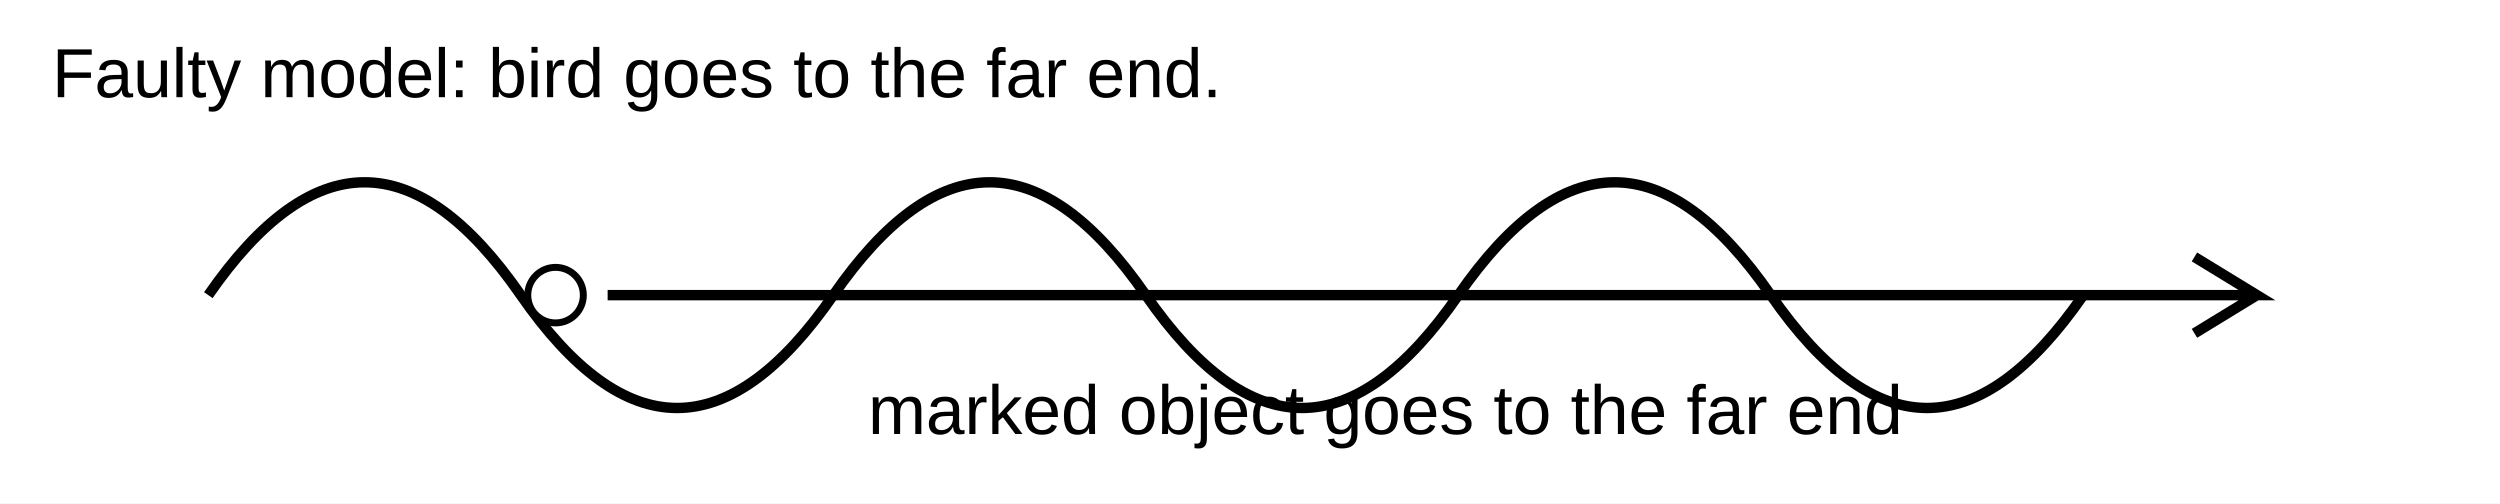
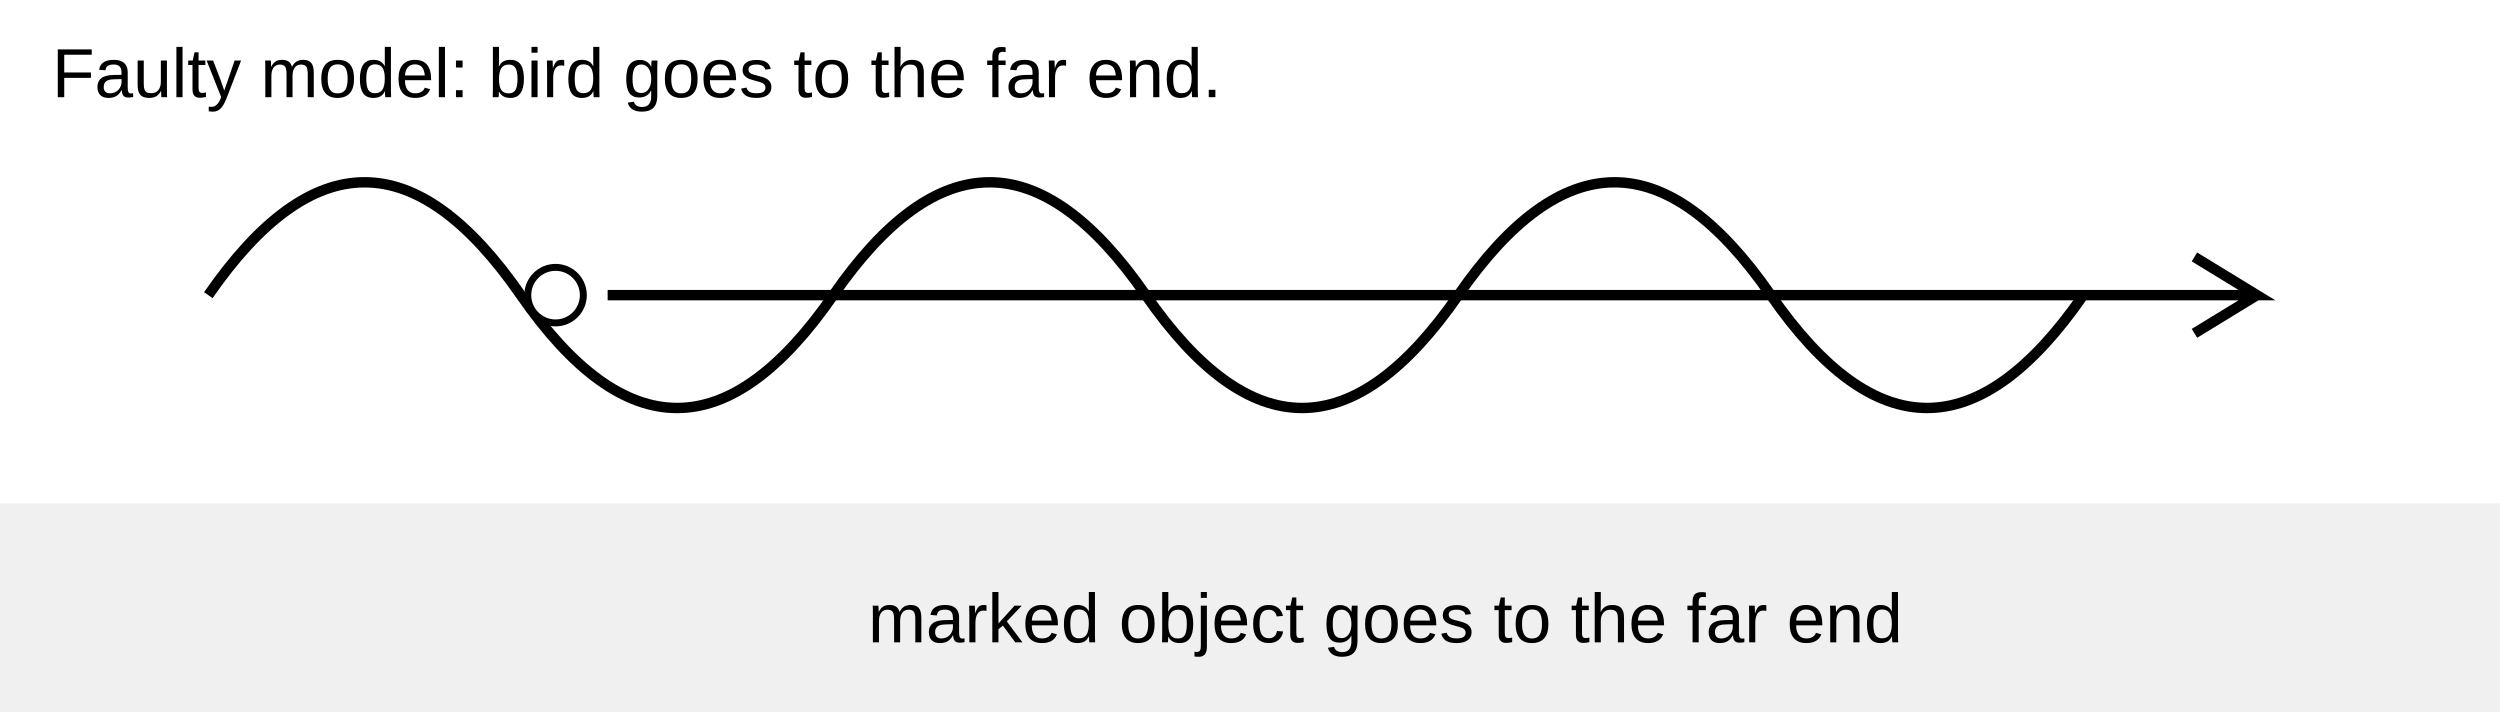
- <svg xmlns="http://www.w3.org/2000/svg" viewBox="0 0 720 145" role="img" aria-label="Faulty model to repair">
+ <svg xmlns="http://www.w3.org/2000/svg" viewBox="0 0 720 205" role="img" aria-label="Faulty model to repair">
  <rect width="720" height="145" fill="white" />
  <g font-family="Arial,sans-serif" font-size="20">
    <text x="15" y="28">Faulty model: bird goes to the far end.</text>
    <path d="M 60 85 Q 105 20 150 85 T 240 85 T 330 85 T 420 85 T 510 85 T 600 85" fill="none" stroke="black" stroke-width="3" />
    <circle cx="160" cy="85" r="8" fill="white" stroke="black" stroke-width="2" />
    <path d="M 175 85 L 650 85 L 632 74 M 650 85 L 632 96" stroke="black" stroke-width="3" fill="none" />
-     <text x="250" y="125">marked object goes to the far end</text>
+     <text x="250" y="185">marked object goes to the far end</text>
  </g>
</svg>
